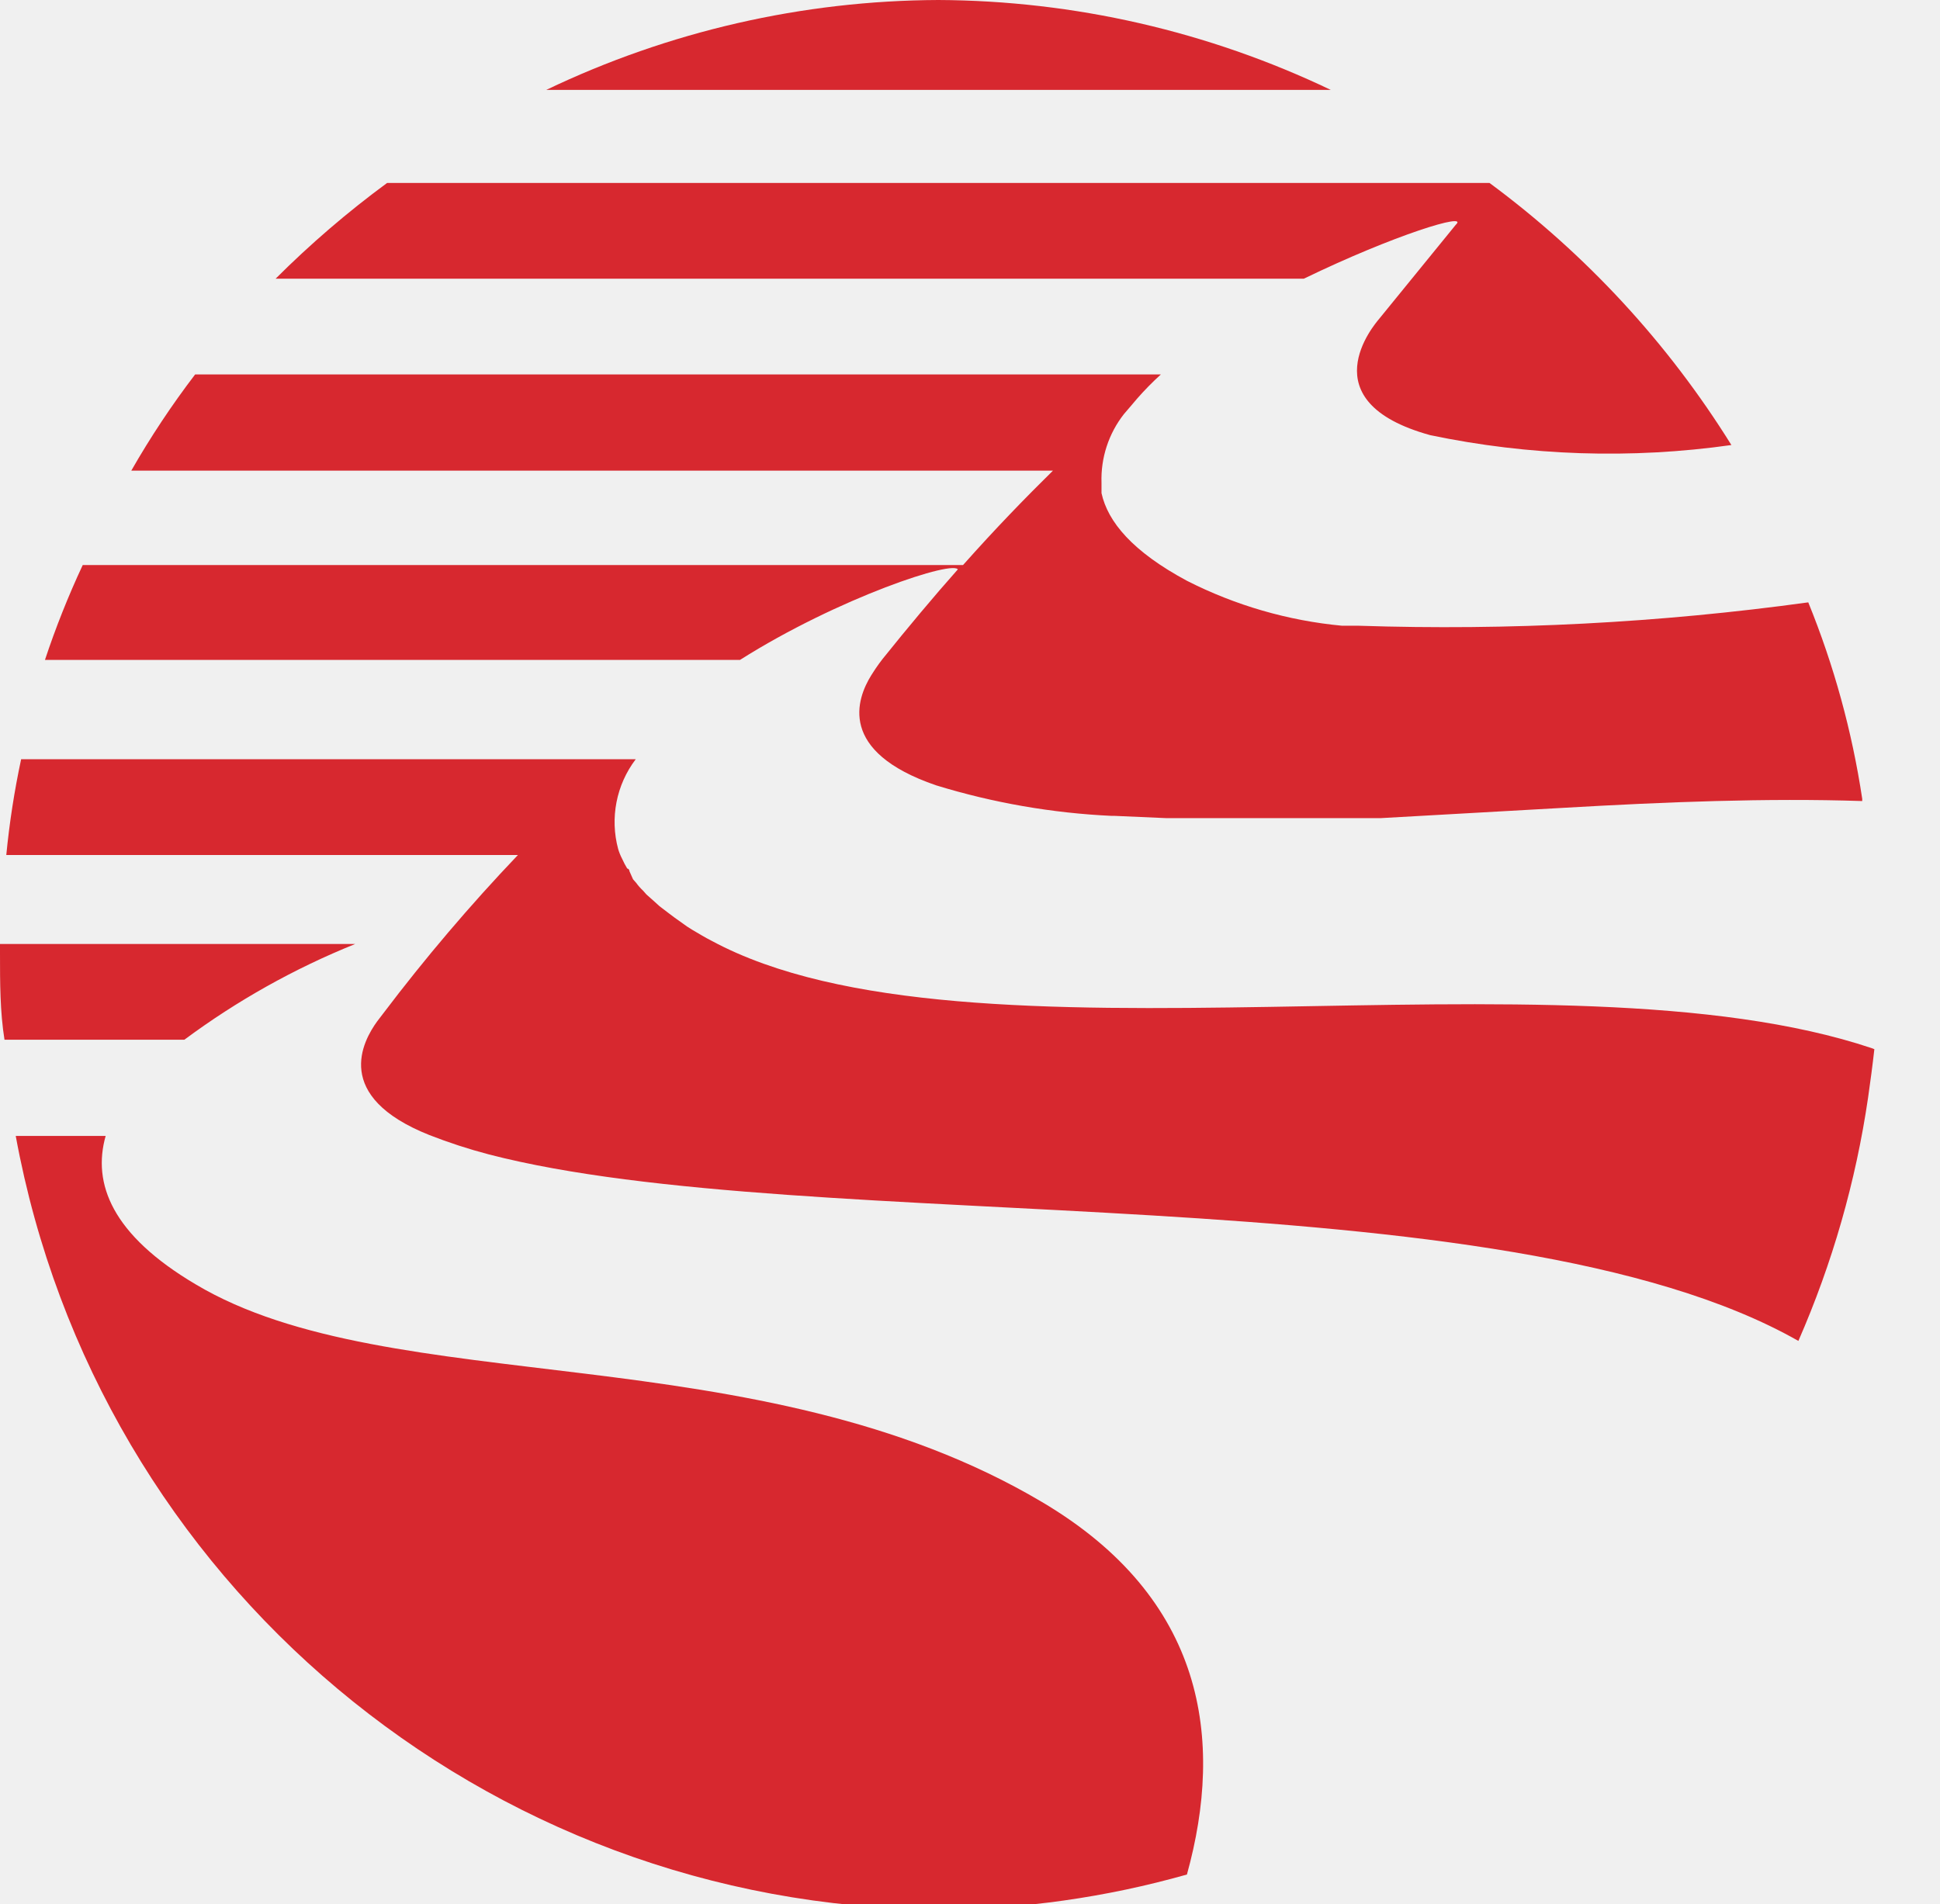
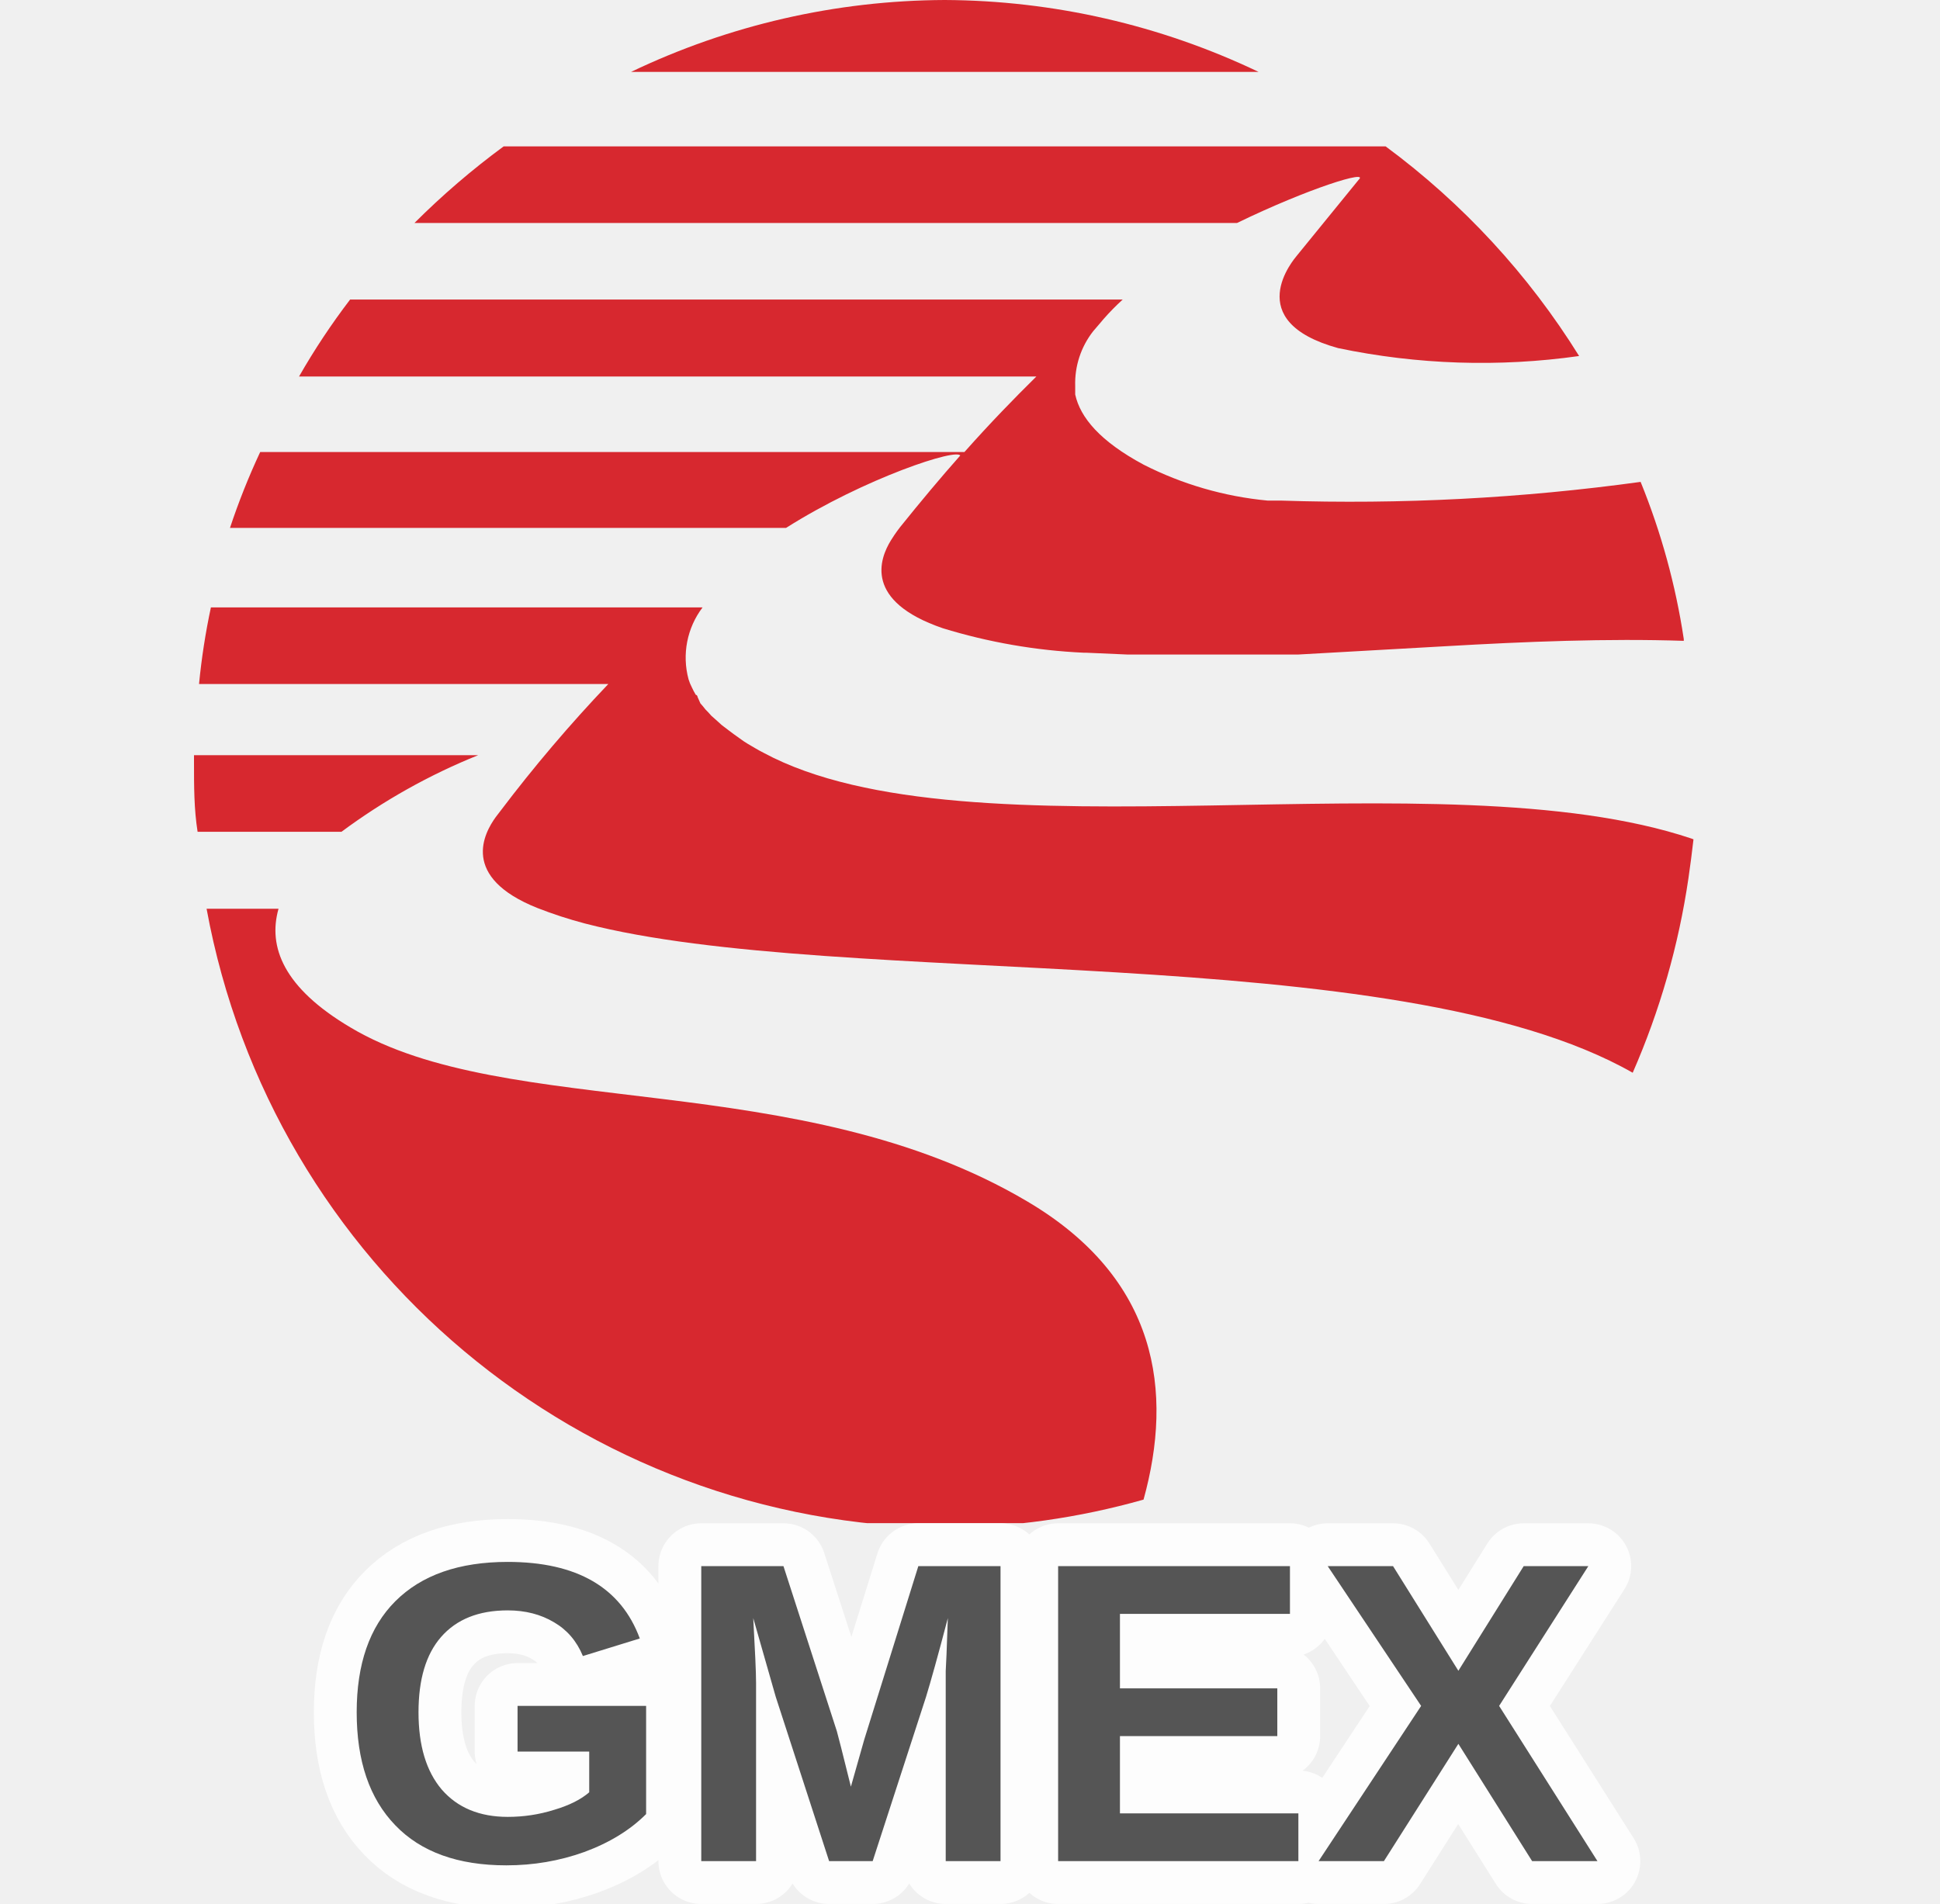
<svg xmlns="http://www.w3.org/2000/svg" viewBox="0 0 43.15 42.354" width="43.15" height="42.354">
-   <defs>
-     <style>.cls-1{fill:#d7282f;}.cls-2{fill:#53575a;}</style>
-   </defs>
-   <g id="Layer_2" data-name="Layer 2">
-     <g id="Layer_1-2" data-name="Layer 1">
-       <path class="cls-1" d="M23.17,33.41C16.84,29.66,8.7,31.17,4.35,28.57c-1.86-1.1-2.3-2.24-2-3.3h-2A21,21,0,0,0,20.87,42.48a20.58,20.58,0,0,0,5.53-.78c.83-3,.41-6.14-3.23-8.29M7.9,21H0c0,.07,0,.14,0,.21,0,.65,0,1.29.1,1.92h4A17.08,17.08,0,0,1,7.9,21m13.41-8.34c-.55.62-1.11,1.29-1.68,2,0,0-.12.15-.25.36-.33.53-.75,1.7,1.44,2.45a15.81,15.81,0,0,0,3.91.68h.07l1.14.05H26l1.18,0h.11l1.16,0h.21l1,0,.48,0,.57,0,4.08-.23c2.25-.13,4.51-.22,6.63-.15,0,0,0,0,0-.05h0a19.15,19.15,0,0,0-1.2-4.37h0a59.06,59.06,0,0,1-10,.52h-.11l-.26,0a9.59,9.59,0,0,1-3.45-1c-1.21-.65-1.76-1.31-1.9-1.95l0-.18v-.05A2.35,2.35,0,0,1,25,9.21l0,0L25.18,9l.11-.13a6.69,6.69,0,0,1,.53-.54H4.34a19.36,19.36,0,0,0-1.42,2.14h20.5c-.61.6-1.29,1.3-2,2.1H1.84A19.47,19.47,0,0,0,1,14.68H16.46c2.18-1.38,4.81-2.25,4.85-2M32.38,5l-1.71,2.1c-.09.11-1.58,1.83,1.14,2.58a19.41,19.41,0,0,0,6.7.22,21.09,21.09,0,0,0-5.38-5.83H8.61A21.69,21.69,0,0,0,6.13,6.2H29C31,5.23,32.69,4.71,32.38,5M20.87,0a20.38,20.38,0,0,0-8.72,2H29.6a20.46,20.46,0,0,0-8.73-2M41.64,23.32v0c-7-2.35-20.1.69-25.81-2.39-.16-.08-.3-.17-.44-.25l-.11-.07L15,20.41l-.12-.09-.21-.16-.11-.1-.18-.16-.08-.09a1.14,1.14,0,0,1-.15-.17l-.07-.08L14,19.38s0-.05-.05-.06a2.12,2.12,0,0,1-.11-.21s0,0,0,0a1.28,1.28,0,0,1-.09-.22v0a2.31,2.31,0,0,1,.39-2H.47a18.87,18.87,0,0,0-.33,2.13H11.52a40.8,40.8,0,0,0-3,3.53l0,0-.13.17c-.32.44-1,1.67,1.16,2.53a12,12,0,0,0,1.32.43C18,27.53,33.4,26.07,40,29.83v0h0a21.13,21.13,0,0,0,1.55-5.41c.05-.35.1-.72.14-1.08Z" />
-       <path class="cls-2" d="M59.48,22.41h3.77v3.34a7.3,7.3,0,0,1-1.93,1,8,8,0,0,1-2.48.38,6.27,6.27,0,0,1-2.57-.5A5.94,5.94,0,0,1,53,23.15a7.62,7.62,0,0,1-.45-2.66v0A7,7,0,0,1,53,17.91a6.68,6.68,0,0,1,1.27-2.08,6.2,6.2,0,0,1,1.9-1.41,5.4,5.4,0,0,1,2.36-.53,9.1,9.1,0,0,1,1.61.14,8.42,8.42,0,0,1,1.34.4,7.61,7.61,0,0,1,1.16.62c.37.25.74.53,1.1.83l.11.1,2.3-2.74-.12-.1A13.89,13.89,0,0,0,64.55,12a9.16,9.16,0,0,0-1.67-.8,10.11,10.11,0,0,0-1.9-.51,13.3,13.3,0,0,0-2.29-.18,9.79,9.79,0,0,0-7.14,3,9.7,9.7,0,0,0-2.06,3.17,10.07,10.07,0,0,0-.74,3.82v.05a10.38,10.38,0,0,0,.72,3.91,9.2,9.2,0,0,0,5.16,5.22,10.79,10.79,0,0,0,4.09.76,11.72,11.72,0,0,0,2.41-.24,11.19,11.19,0,0,0,2.15-.64,12.09,12.09,0,0,0,1.86-1,13.24,13.24,0,0,0,1.57-1.14l.06-.05V19.22H58.35Z" />
-       <path class="cls-2" d="M75.35,16.17a6.26,6.26,0,0,0-1.68,2v-2.7h-3.6V30.09h3.6V24.51A7.75,7.75,0,0,1,74,22.08a4.63,4.63,0,0,1,1-1.72,4,4,0,0,1,1.49-1A5.33,5.33,0,0,1,78.39,19h.34V15.25h-.14a4.74,4.74,0,0,0-3.24.92" />
-       <path class="cls-2" d="M90.25,23.71a3.5,3.5,0,0,1-.84,2.5,2.9,2.9,0,0,1-2.2.88,2.67,2.67,0,0,1-2.13-.85,3.66,3.66,0,0,1-.76-2.48V15.52H80.73v9.23a6,6,0,0,0,1.36,4.1A4.88,4.88,0,0,0,86,30.39a4.66,4.66,0,0,0,2.78-.78,6.77,6.77,0,0,0,1.52-1.45v1.93h3.6V15.52h-3.6Z" />
-       <path class="cls-2" d="M110.27,17.19a6.33,6.33,0,0,0-2.17-1.47,6.54,6.54,0,0,0-2.51-.5,5.36,5.36,0,0,0-3,.79,7.39,7.39,0,0,0-1.71,1.59V15.52h-3.6v18.9h3.6V28.15a8,8,0,0,0,1.69,1.46,5.36,5.36,0,0,0,3,.78,6.56,6.56,0,0,0,2.53-.5,6.38,6.38,0,0,0,2.18-1.46,7.21,7.21,0,0,0,1.52-2.38,8.69,8.69,0,0,0,.56-3.22v0a8.3,8.3,0,0,0-.58-3.22,7.08,7.08,0,0,0-1.53-2.37m-5.42,1.16a3.7,3.7,0,0,1,1.52.32,3.55,3.55,0,0,1,1.25.88,4.38,4.38,0,0,1,.85,1.4,5.09,5.09,0,0,1,.32,1.83v0a5.22,5.22,0,0,1-.32,1.86,4.07,4.07,0,0,1-.85,1.38,3.83,3.83,0,0,1-1.25.88,4,4,0,0,1-3.06,0,3.83,3.83,0,0,1-1.28-.89,4.51,4.51,0,0,1-.88-1.4,5.09,5.09,0,0,1-.32-1.83v0a5,5,0,0,1,.32-1.82,4.89,4.89,0,0,1,.88-1.4,3.69,3.69,0,0,1,1.28-.89,3.83,3.83,0,0,1,1.54-.32" />
-       <path class="cls-2" d="M127.09,17.44a7.72,7.72,0,0,0-2.45-1.63,8.11,8.11,0,0,0-3.1-.59A7.82,7.82,0,0,0,116,17.47a7.57,7.57,0,0,0-1.62,2.41,7.31,7.31,0,0,0-.6,2.95v.06a7.61,7.61,0,0,0,.58,2.92,7.27,7.27,0,0,0,1.62,2.4,7.81,7.81,0,0,0,2.45,1.62,8.28,8.28,0,0,0,6.19,0,7.67,7.67,0,0,0,2.47-1.64,7.83,7.83,0,0,0,1.63-2.41,7.45,7.45,0,0,0,.59-2.93v0a7.56,7.56,0,0,0-.58-2.94,7.48,7.48,0,0,0-1.62-2.4m-5.55,9.84a3.82,3.82,0,0,1-1.67-.35,4.12,4.12,0,0,1-1.33-1,4.68,4.68,0,0,1-.87-1.42,4.61,4.61,0,0,1-.31-1.72v0a5.15,5.15,0,0,1,.28-1.71,4,4,0,0,1,.83-1.4,4.11,4.11,0,0,1,1.32-.94,4.28,4.28,0,0,1,3.39,0,4.41,4.41,0,0,1,1.33.95,4.56,4.56,0,0,1,.87,1.42,4.74,4.74,0,0,1,.31,1.73v.06a5,5,0,0,1-.28,1.69,4.19,4.19,0,0,1-.83,1.4,4.12,4.12,0,0,1-1.31.95,4,4,0,0,1-1.73.35" />
-       <polygon class="cls-2" points="141.8 19.69 136.12 10.86 132.35 10.86 132.35 30.09 135.94 30.09 135.94 16.91 141.64 25.44 141.91 25.44 147.66 16.85 147.66 30.09 151.26 30.09 151.26 10.86 147.49 10.86 141.8 19.69" />
-       <polygon class="cls-2" points="182.39 15.52 178.54 15.52 175.31 20.11 172.13 15.58 172.09 15.52 168.16 15.52 173.32 22.7 167.96 30.09 171.82 30.09 175.23 25.2 178.67 30.09 182.61 30.09 177.23 22.61 182.39 15.52" />
-       <rect class="cls-2" x="184.34" y="15.52" width="3.6" height="14.58" />
-       <rect class="cls-2" x="184.3" y="9.82" width="3.7" height="3.4" />
-       <path class="cls-2" d="M220.67,19.84a7.48,7.48,0,0,0-1.62-2.4,7.56,7.56,0,0,0-2.45-1.63,8.11,8.11,0,0,0-3.1-.59,7.69,7.69,0,0,0-3.1.61,7.54,7.54,0,0,0-4.08,4,7.27,7.27,0,0,0-.6,2.95v.06a7.57,7.57,0,0,0,.58,2.92,7.37,7.37,0,0,0,1.62,2.4,7.7,7.7,0,0,0,2.45,1.62,8.28,8.28,0,0,0,6.19,0A7.67,7.67,0,0,0,219,28.17a7.8,7.8,0,0,0,1.62-2.41,7.28,7.28,0,0,0,.6-2.93v0a7.56,7.56,0,0,0-.58-2.94m-7.17,7.44a3.89,3.89,0,0,1-1.68-.35,4.19,4.19,0,0,1-1.32-1,4.49,4.49,0,0,1-.87-1.42,4.61,4.61,0,0,1-.31-1.72v0a5.15,5.15,0,0,1,.28-1.71,4,4,0,0,1,.83-1.4,4.34,4.34,0,0,1,1.31-.94,4.1,4.1,0,0,1,1.7-.35,4,4,0,0,1,1.7.35,4.25,4.25,0,0,1,1.33.95,4.56,4.56,0,0,1,.87,1.42,4.74,4.74,0,0,1,.31,1.73v.06a4.77,4.77,0,0,1-.29,1.69,4,4,0,0,1-.82,1.4,4.05,4.05,0,0,1-1.32.95,4,4,0,0,1-1.72.35" />
-       <polygon class="cls-2" points="159.11 13.61 161.99 13.61 165.39 10.47 161.19 10.47 159.11 13.61" />
-       <path class="cls-2" d="M200.16,26a3.84,3.84,0,0,1-1.24.95,3.58,3.58,0,0,1-1.63.35,3.46,3.46,0,0,1-1.58-.35,3.77,3.77,0,0,1-1.25-1,4.36,4.36,0,0,1-.82-1.42,4.82,4.82,0,0,1-.3-1.72v0a5.42,5.42,0,0,1,.27-1.71,4.06,4.06,0,0,1,.78-1.4,4.15,4.15,0,0,1,1.24-.94,3.69,3.69,0,0,1,1.61-.35,3.62,3.62,0,0,1,1.6.35,3.91,3.91,0,0,1,1.25.95,4.08,4.08,0,0,1,.54.81h3.66a6.15,6.15,0,0,0-.22-.65,7.51,7.51,0,0,0-1.53-2.4,7.15,7.15,0,0,0-2.32-1.63,7.27,7.27,0,0,0-2.93-.59,6.93,6.93,0,0,0-2.93.61A7,7,0,0,0,192,17.47a7.53,7.53,0,0,0-1.54,2.41,7.78,7.78,0,0,0-.56,2.95v.06a7.93,7.93,0,0,0,.54,2.92,7.57,7.57,0,0,0,1.53,2.4,7.29,7.29,0,0,0,10.51,0,7.76,7.76,0,0,0,1.54-2.41,6.71,6.71,0,0,0,.26-.83h-3.51a4.31,4.31,0,0,1-.65,1.05" />
-       <path class="cls-2" d="M163.49,26a3.56,3.56,0,0,1-1.19,1,3.4,3.4,0,0,1-1.55.34,3.29,3.29,0,0,1-1.51-.34,3.75,3.75,0,0,1-1.2-1,4.59,4.59,0,0,1-.8-1.42,6.36,6.36,0,0,1-.2-.78h10.7a7.3,7.3,0,0,0,.06-.94v0a8.16,8.16,0,0,0-.53-2.94,7.64,7.64,0,0,0-1.46-2.39,7,7,0,0,0-2.24-1.64,6.78,6.78,0,0,0-2.82-.59,6.51,6.51,0,0,0-2.83.61,7.17,7.17,0,0,0-2.24,1.64,7.7,7.7,0,0,0-1.47,2.42,8,8,0,0,0-.54,2.94v.06a8.16,8.16,0,0,0,.52,2.92,7.6,7.6,0,0,0,1.47,2.4,7.18,7.18,0,0,0,2.23,1.62,7,7,0,0,0,5.65,0,7.06,7.06,0,0,0,2.24-1.64,7.71,7.71,0,0,0,1.47-2.4h-3.61l-.15.21m-6.27-4.92a4.22,4.22,0,0,1,.75-1.39,3.9,3.9,0,0,1,1.19-.94,3.42,3.42,0,0,1,1.54-.35,3.38,3.38,0,0,1,1.53.35,3.8,3.8,0,0,1,1.2.95,4.45,4.45,0,0,1,.79,1.42,1.42,1.42,0,0,1,.07.22h-7.14c0-.09,0-.17.07-.26" />
+   <clipPath id="ibba-mk">
+     <rect x="0" y="0" width="43.15" height="42.354" />
+   </clipPath>
+   <g transform="translate(21.575 0) scale(0.8) translate(-21.575 -0)">
+     <g clip-path="url(#ibba-mk)">
+       <defs>
+         <style>.cls-1{fill:#d7282f;}.cls-2{fill:#53575a;}</style>
+       </defs>
+       <g id="Layer_2" data-name="Layer 2">
+         <g id="Layer_1-2" data-name="Layer 1">
+           <path class="cls-1" d="M23.17,33.41C16.84,29.66,8.7,31.17,4.35,28.57c-1.86-1.1-2.3-2.24-2-3.3h-2A21,21,0,0,0,20.87,42.48a20.58,20.58,0,0,0,5.53-.78c.83-3,.41-6.14-3.23-8.29M7.9,21H0c0,.07,0,.14,0,.21,0,.65,0,1.29.1,1.92h4A17.08,17.08,0,0,1,7.9,21m13.41-8.34c-.55.62-1.11,1.29-1.68,2,0,0-.12.15-.25.36-.33.53-.75,1.7,1.44,2.45a15.81,15.81,0,0,0,3.91.68h.07l1.14.05H26l1.18,0h.11l1.16,0h.21l1,0,.48,0,.57,0,4.08-.23c2.25-.13,4.51-.22,6.63-.15,0,0,0,0,0-.05h0a19.15,19.15,0,0,0-1.2-4.37h0a59.06,59.06,0,0,1-10,.52h-.11l-.26,0a9.59,9.59,0,0,1-3.45-1c-1.21-.65-1.76-1.31-1.9-1.95l0-.18v-.05A2.35,2.35,0,0,1,25,9.21l0,0L25.18,9l.11-.13a6.69,6.69,0,0,1,.53-.54H4.34a19.36,19.36,0,0,0-1.42,2.14h20.5c-.61.6-1.29,1.3-2,2.1H1.84A19.47,19.47,0,0,0,1,14.68H16.46c2.18-1.38,4.81-2.25,4.85-2M32.38,5l-1.71,2.1c-.09.11-1.58,1.83,1.14,2.58a19.41,19.41,0,0,0,6.7.22,21.09,21.09,0,0,0-5.38-5.83H8.61A21.69,21.69,0,0,0,6.13,6.2H29C31,5.23,32.69,4.71,32.38,5M20.87,0a20.38,20.38,0,0,0-8.72,2H29.6a20.46,20.46,0,0,0-8.73-2M41.64,23.32v0c-7-2.35-20.1.69-25.81-2.39-.16-.08-.3-.17-.44-.25l-.11-.07L15,20.41l-.12-.09-.21-.16-.11-.1-.18-.16-.08-.09a1.14,1.14,0,0,1-.15-.17l-.07-.08L14,19.38s0-.05-.05-.06a2.12,2.12,0,0,1-.11-.21s0,0,0,0a1.28,1.28,0,0,1-.09-.22v0a2.31,2.31,0,0,1,.39-2H.47a18.87,18.87,0,0,0-.33,2.13H11.52a40.8,40.8,0,0,0-3,3.53l0,0-.13.17c-.32.44-1,1.67,1.16,2.53a12,12,0,0,0,1.32.43C18,27.53,33.4,26.07,40,29.83v0h0a21.13,21.13,0,0,0,1.55-5.41c.05-.35.1-.72.14-1.08Z" />
+           <path class="cls-2" d="M59.48,22.41h3.77v3.34a7.3,7.3,0,0,1-1.93,1,8,8,0,0,1-2.48.38,6.27,6.27,0,0,1-2.57-.5A5.94,5.94,0,0,1,53,23.15a7.62,7.62,0,0,1-.45-2.66v0A7,7,0,0,1,53,17.91a6.68,6.68,0,0,1,1.27-2.08,6.2,6.2,0,0,1,1.9-1.41,5.4,5.4,0,0,1,2.36-.53,9.1,9.1,0,0,1,1.61.14,8.42,8.42,0,0,1,1.34.4,7.61,7.61,0,0,1,1.16.62c.37.25.74.53,1.1.83l.11.1,2.3-2.74-.12-.1A13.89,13.89,0,0,0,64.55,12a9.16,9.16,0,0,0-1.67-.8,10.11,10.11,0,0,0-1.9-.51,13.3,13.3,0,0,0-2.29-.18,9.79,9.79,0,0,0-7.14,3,9.7,9.7,0,0,0-2.06,3.17,10.07,10.07,0,0,0-.74,3.82v.05a10.38,10.38,0,0,0,.72,3.91,9.2,9.2,0,0,0,5.16,5.22,10.79,10.79,0,0,0,4.09.76,11.72,11.72,0,0,0,2.41-.24,11.19,11.19,0,0,0,2.15-.64,12.09,12.09,0,0,0,1.86-1,13.24,13.24,0,0,0,1.57-1.14l.06-.05V19.22H58.35Z" />
+           <path class="cls-2" d="M75.35,16.17a6.26,6.26,0,0,0-1.68,2v-2.7h-3.6V30.09h3.6V24.51A7.75,7.75,0,0,1,74,22.08a4.63,4.63,0,0,1,1-1.72,4,4,0,0,1,1.49-1A5.33,5.33,0,0,1,78.39,19h.34V15.25h-.14a4.74,4.74,0,0,0-3.24.92" />
+           <path class="cls-2" d="M90.25,23.71a3.5,3.5,0,0,1-.84,2.5,2.9,2.9,0,0,1-2.2.88,2.67,2.67,0,0,1-2.13-.85,3.66,3.66,0,0,1-.76-2.48V15.52H80.73v9.23a6,6,0,0,0,1.36,4.1A4.88,4.88,0,0,0,86,30.39a4.66,4.66,0,0,0,2.78-.78,6.77,6.77,0,0,0,1.52-1.45v1.93h3.6V15.52h-3.6Z" />
+           <path class="cls-2" d="M110.27,17.19a6.33,6.33,0,0,0-2.17-1.47,6.54,6.54,0,0,0-2.51-.5,5.36,5.36,0,0,0-3,.79,7.39,7.39,0,0,0-1.71,1.59V15.52h-3.6v18.9h3.6V28.15a8,8,0,0,0,1.69,1.46,5.36,5.36,0,0,0,3,.78,6.56,6.56,0,0,0,2.53-.5,6.38,6.38,0,0,0,2.18-1.46,7.21,7.21,0,0,0,1.52-2.38,8.69,8.69,0,0,0,.56-3.22v0a8.3,8.3,0,0,0-.58-3.22,7.08,7.08,0,0,0-1.53-2.37m-5.42,1.16a3.7,3.7,0,0,1,1.52.32,3.55,3.55,0,0,1,1.25.88,4.38,4.38,0,0,1,.85,1.4,5.09,5.09,0,0,1,.32,1.83v0a5.22,5.22,0,0,1-.32,1.86,4.07,4.07,0,0,1-.85,1.38,3.83,3.83,0,0,1-1.25.88,4,4,0,0,1-3.06,0,3.83,3.83,0,0,1-1.28-.89,4.51,4.51,0,0,1-.88-1.4,5.09,5.09,0,0,1-.32-1.83v0a5,5,0,0,1,.32-1.82,4.89,4.89,0,0,1,.88-1.4,3.69,3.69,0,0,1,1.28-.89,3.83,3.83,0,0,1,1.54-.32" />
+           <path class="cls-2" d="M127.09,17.44a7.72,7.72,0,0,0-2.45-1.63,8.11,8.11,0,0,0-3.1-.59A7.82,7.82,0,0,0,116,17.47a7.57,7.57,0,0,0-1.62,2.41,7.31,7.31,0,0,0-.6,2.95v.06a7.61,7.61,0,0,0,.58,2.92,7.27,7.27,0,0,0,1.62,2.4,7.81,7.81,0,0,0,2.45,1.62,8.28,8.28,0,0,0,6.19,0,7.67,7.67,0,0,0,2.47-1.64,7.83,7.83,0,0,0,1.63-2.41,7.45,7.45,0,0,0,.59-2.93v0a7.56,7.56,0,0,0-.58-2.94,7.48,7.48,0,0,0-1.62-2.4m-5.55,9.84a3.82,3.82,0,0,1-1.67-.35,4.12,4.12,0,0,1-1.33-1,4.68,4.68,0,0,1-.87-1.42,4.61,4.61,0,0,1-.31-1.72v0a5.15,5.15,0,0,1,.28-1.71,4,4,0,0,1,.83-1.4,4.11,4.11,0,0,1,1.32-.94,4.28,4.28,0,0,1,3.39,0,4.41,4.41,0,0,1,1.33.95,4.56,4.56,0,0,1,.87,1.42,4.74,4.74,0,0,1,.31,1.73v.06a5,5,0,0,1-.28,1.69,4.19,4.19,0,0,1-.83,1.4,4.12,4.12,0,0,1-1.31.95,4,4,0,0,1-1.73.35" />
+           <polygon class="cls-2" points="141.8 19.69 136.12 10.86 132.35 10.86 132.35 30.09 135.94 30.09 135.94 16.91 141.64 25.44 141.91 25.44 147.66 16.85 147.66 30.09 151.26 30.09 151.26 10.86 147.49 10.86 141.8 19.69" />
+           <polygon class="cls-2" points="182.39 15.52 178.54 15.52 175.31 20.11 172.13 15.58 172.09 15.52 168.16 15.52 173.32 22.7 167.96 30.09 171.82 30.09 175.23 25.2 178.67 30.09 182.61 30.09 177.23 22.61 182.39 15.52" />
+           <rect class="cls-2" x="184.34" y="15.52" width="3.6" height="14.58" />
+           <rect class="cls-2" x="184.3" y="9.82" width="3.7" height="3.4" />
+           <path class="cls-2" d="M220.67,19.84a7.48,7.48,0,0,0-1.62-2.4,7.56,7.56,0,0,0-2.45-1.63,8.11,8.11,0,0,0-3.1-.59,7.69,7.69,0,0,0-3.1.61,7.54,7.54,0,0,0-4.08,4,7.27,7.27,0,0,0-.6,2.95v.06a7.57,7.57,0,0,0,.58,2.92,7.37,7.37,0,0,0,1.62,2.4,7.7,7.7,0,0,0,2.45,1.62,8.28,8.28,0,0,0,6.19,0A7.67,7.67,0,0,0,219,28.17a7.8,7.8,0,0,0,1.62-2.41,7.28,7.28,0,0,0,.6-2.93v0a7.56,7.56,0,0,0-.58-2.94m-7.17,7.44a3.89,3.89,0,0,1-1.68-.35,4.19,4.19,0,0,1-1.32-1,4.49,4.49,0,0,1-.87-1.42,4.61,4.61,0,0,1-.31-1.72v0a5.15,5.15,0,0,1,.28-1.71,4,4,0,0,1,.83-1.4,4.34,4.34,0,0,1,1.31-.94,4.1,4.1,0,0,1,1.7-.35,4,4,0,0,1,1.7.35,4.25,4.25,0,0,1,1.33.95,4.56,4.56,0,0,1,.87,1.42,4.74,4.74,0,0,1,.31,1.73v.06a4.77,4.77,0,0,1-.29,1.69,4,4,0,0,1-.82,1.4,4.05,4.05,0,0,1-1.32.95,4,4,0,0,1-1.72.35" />
+           <polygon class="cls-2" points="159.11 13.61 161.99 13.61 165.39 10.47 161.19 10.47 159.11 13.61" />
+           <path class="cls-2" d="M200.16,26a3.84,3.84,0,0,1-1.24.95,3.58,3.58,0,0,1-1.63.35,3.46,3.46,0,0,1-1.58-.35,3.77,3.77,0,0,1-1.25-1,4.36,4.36,0,0,1-.82-1.42,4.82,4.82,0,0,1-.3-1.72v0a5.42,5.42,0,0,1,.27-1.71,4.06,4.06,0,0,1,.78-1.4,4.15,4.15,0,0,1,1.24-.94,3.69,3.69,0,0,1,1.61-.35,3.62,3.62,0,0,1,1.6.35,3.91,3.91,0,0,1,1.25.95,4.08,4.08,0,0,1,.54.81h3.66a6.15,6.15,0,0,0-.22-.65,7.51,7.51,0,0,0-1.53-2.4,7.15,7.15,0,0,0-2.32-1.63,7.27,7.27,0,0,0-2.93-.59,6.93,6.93,0,0,0-2.93.61A7,7,0,0,0,192,17.47a7.53,7.53,0,0,0-1.54,2.41,7.78,7.78,0,0,0-.56,2.95v.06a7.93,7.93,0,0,0,.54,2.92,7.57,7.57,0,0,0,1.53,2.4,7.29,7.29,0,0,0,10.51,0,7.76,7.76,0,0,0,1.54-2.41,6.71,6.71,0,0,0,.26-.83h-3.51a4.31,4.31,0,0,1-.65,1.05" />
+           <path class="cls-2" d="M163.49,26a3.56,3.56,0,0,1-1.19,1,3.4,3.4,0,0,1-1.55.34,3.29,3.29,0,0,1-1.51-.34,3.75,3.75,0,0,1-1.2-1,4.59,4.59,0,0,1-.8-1.42,6.36,6.36,0,0,1-.2-.78h10.7a7.3,7.3,0,0,0,.06-.94v0a8.16,8.16,0,0,0-.53-2.94,7.64,7.64,0,0,0-1.46-2.39,7,7,0,0,0-2.24-1.64,6.78,6.78,0,0,0-2.82-.59,6.51,6.51,0,0,0-2.83.61,7.17,7.17,0,0,0-2.24,1.64,7.7,7.7,0,0,0-1.47,2.42,8,8,0,0,0-.54,2.94v.06a8.16,8.16,0,0,0,.52,2.92,7.6,7.6,0,0,0,1.47,2.4,7.18,7.18,0,0,0,2.23,1.62,7,7,0,0,0,5.65,0,7.06,7.06,0,0,0,2.24-1.64,7.71,7.71,0,0,0,1.47-2.4h-3.61l-.15.21m-6.27-4.92a4.22,4.22,0,0,1,.75-1.39,3.9,3.9,0,0,1,1.19-.94,3.42,3.42,0,0,1,1.54-.35,3.38,3.38,0,0,1,1.53.35,3.8,3.8,0,0,1,1.2.95,4.45,4.45,0,0,1,.79,1.42,1.42,1.42,0,0,1,.07.22h-7.14c0-.09,0-.17.07-.26" />
+         </g>
+       </g>
    </g>
  </g>
+   <text x="21.575" y="41.401" text-anchor="middle" font-family="Arial, Helvetica, sans-serif" font-weight="700" font-size="9.53" textLength="25.158" lengthAdjust="spacingAndGlyphs" fill="#2B2B2B" fill-opacity=".8" stroke="#FFFFFF" stroke-opacity=".85" stroke-width="1.906" paint-order="stroke" stroke-linejoin="round">GMEX</text>
</svg>
